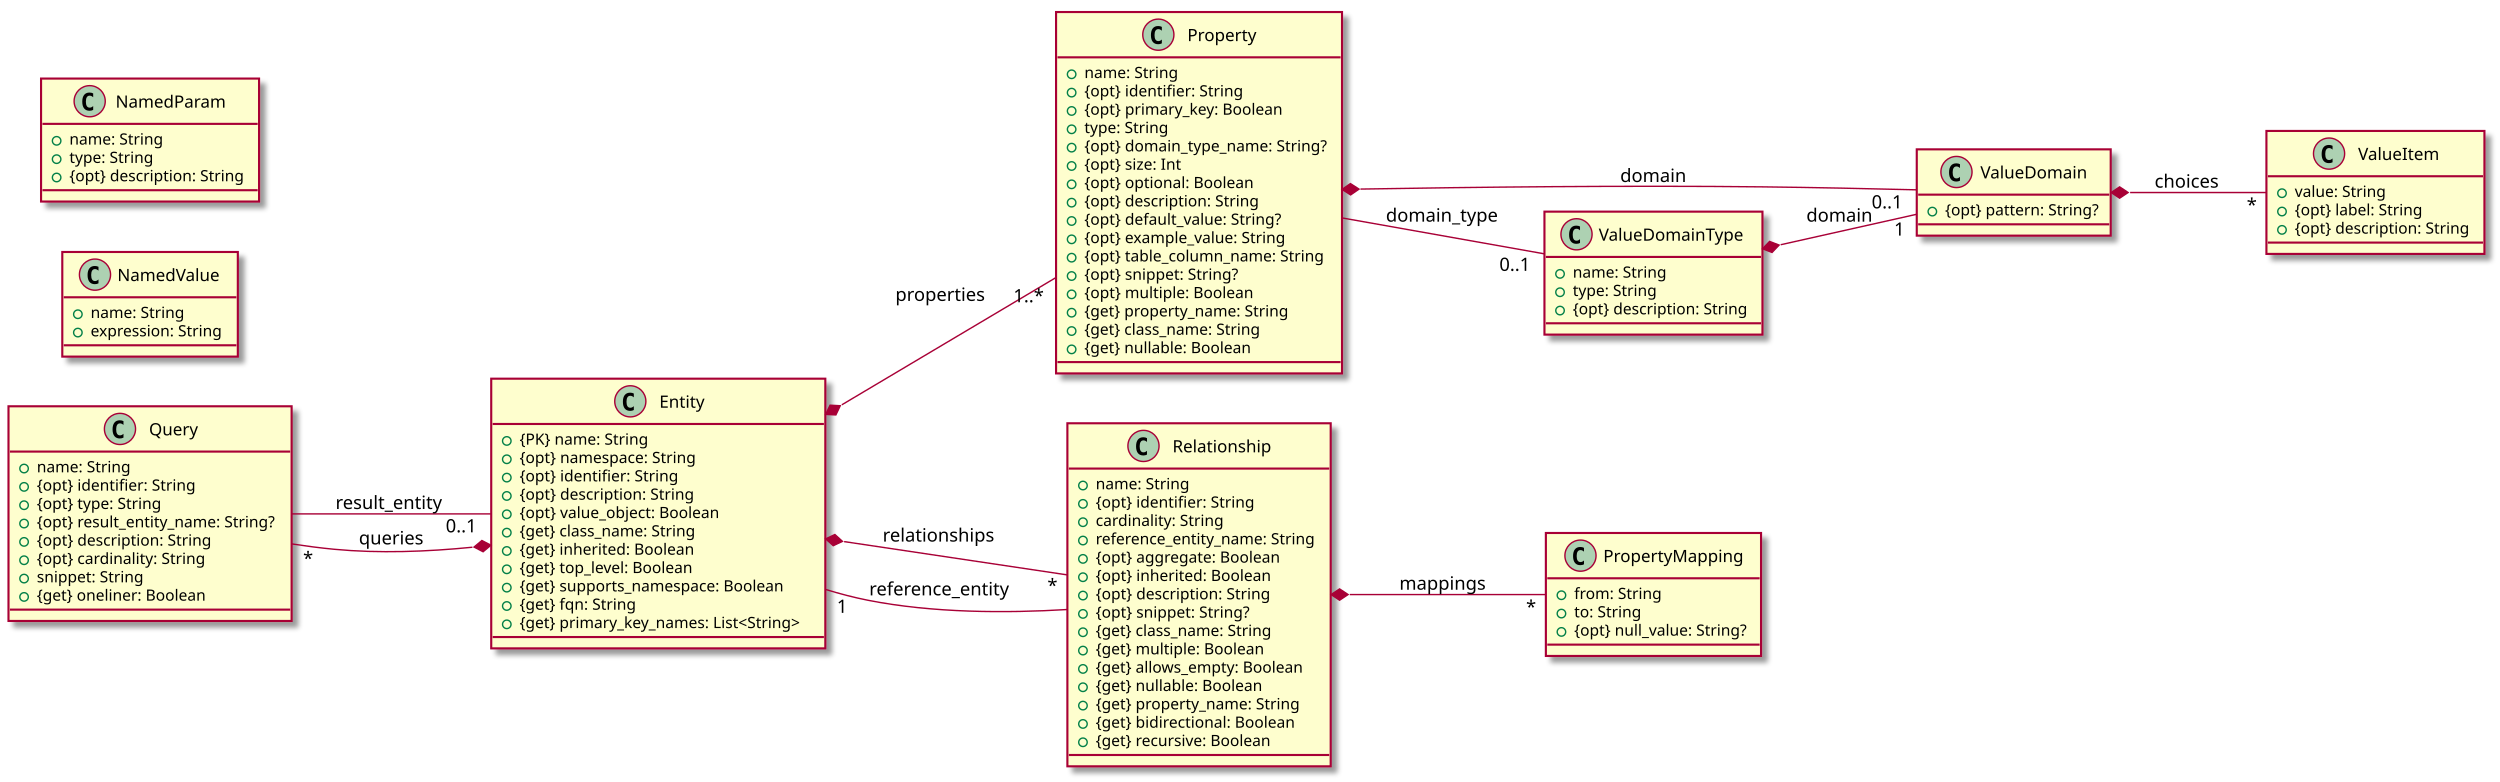
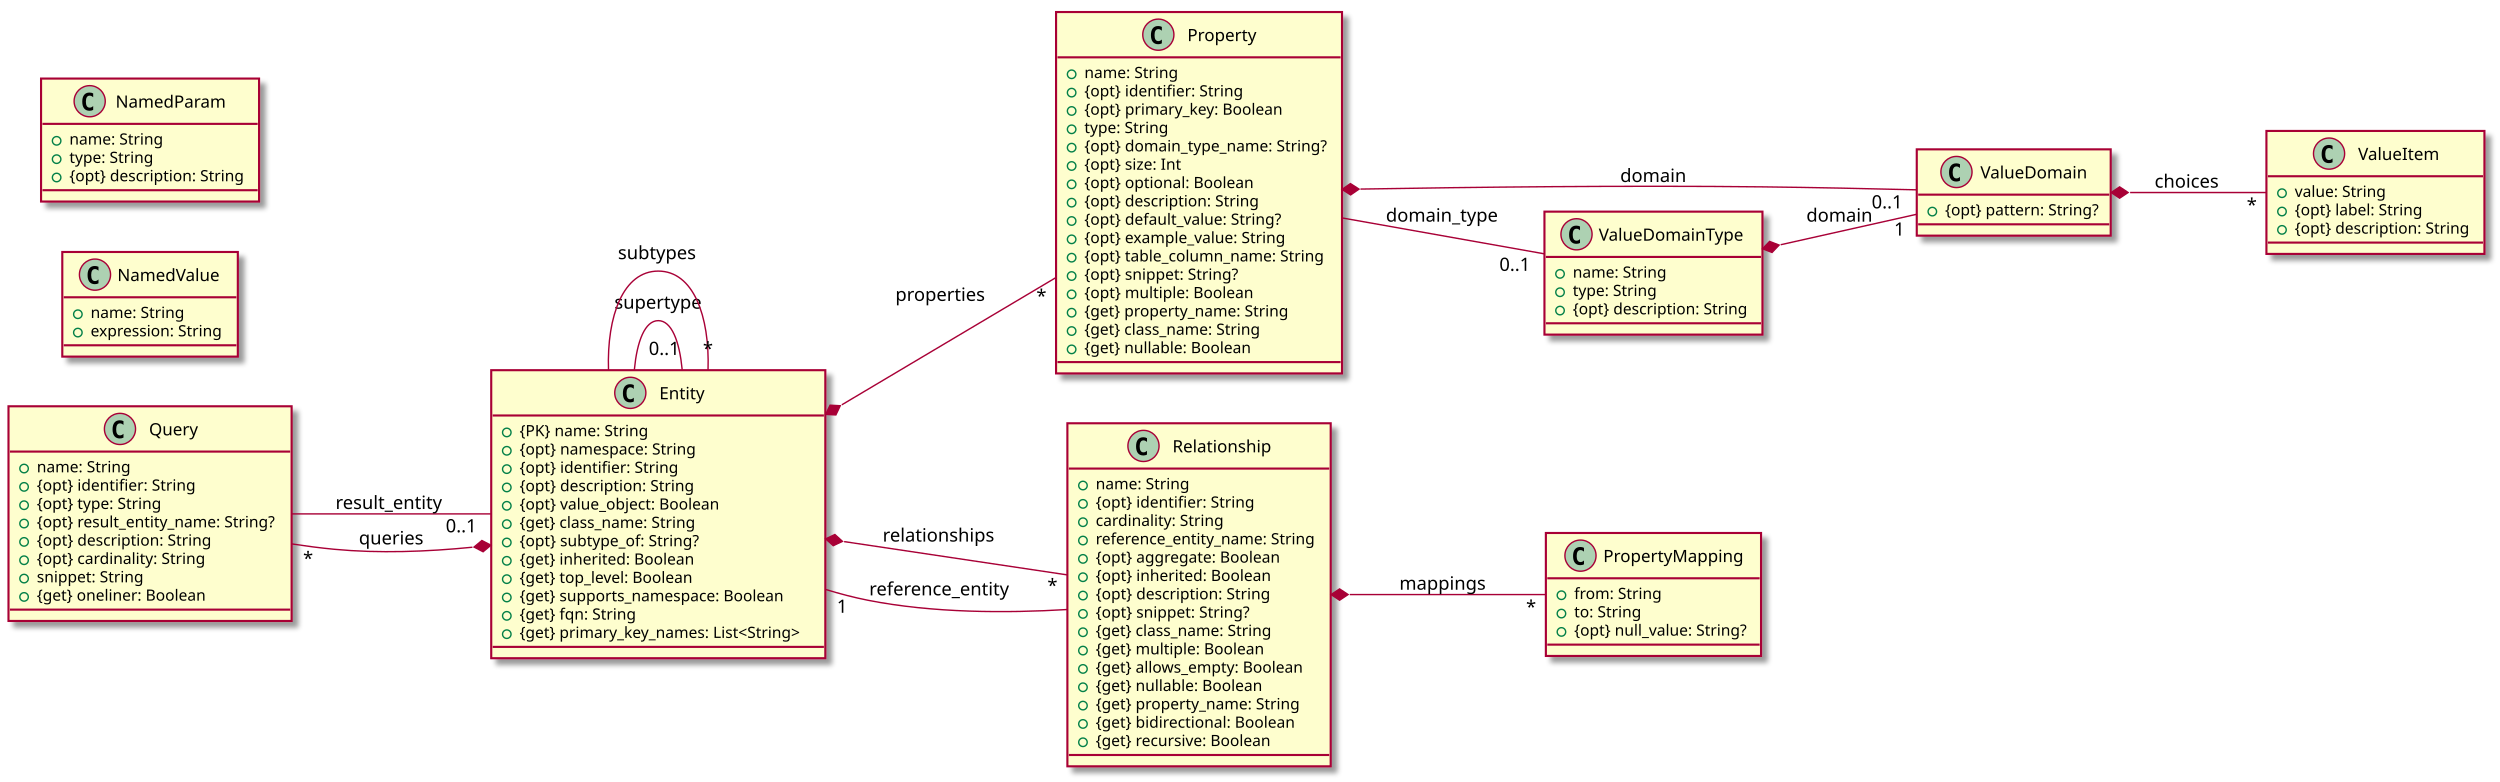
<svg xmlns="http://www.w3.org/2000/svg" contentScriptType="application/ecmascript" contentStyleType="text/css" height="552px" preserveAspectRatio="none" style="width:1766px;height:552px;" version="1.1" viewBox="0 0 1766 552" width="1766px" zoomAndPan="magnify">
  <defs>
-     <filter height="300%" id="f1io3qioqyyo9b" width="300%" x="-1" y="-1">
+     <filter height="300%" id="frahsb21x2fz8" width="300%" x="-1" y="-1">
      <feGaussianBlur result="blurOut" stdDeviation="2.0" />
      <feColorMatrix in="blurOut" result="blurOut2" type="matrix" values="0 0 0 0 0 0 0 0 0 0 0 0 0 0 0 0 0 0 .4 0" />
      <feOffset dx="4.0" dy="4.0" in="blurOut2" result="blurOut3" />
      <feBlend in="SourceGraphic" in2="blurOut3" mode="normal" />
    </filter>
  </defs>
  <g>
-     <rect fill="#FEFECE" filter="url(#f1io3qioqyyo9b)" height="151.641" id="Query" style="stroke: #A80036; stroke-width: 1.5;" width="200" x="6" y="287" />
+     <rect fill="#FEFECE" filter="url(#frahsb21x2fz8)" height="151.641" id="Query" style="stroke: #A80036; stroke-width: 1.5;" width="200" x="6" y="287" />
    <ellipse cx="84.75" cy="303" fill="#ADD1B2" rx="11" ry="11" style="stroke: #A80036; stroke-width: 1.0;" />
    <path d="M87.223,309.143 Q86.642,309.442 86.003,309.591 Q85.364,309.741 84.658,309.741 Q82.151,309.741 80.832,308.089 Q79.512,306.437 79.512,303.316 Q79.512,300.187 80.832,298.535 Q82.151,296.883 84.658,296.883 Q85.364,296.883 86.011,297.032 Q86.659,297.182 87.223,297.481 L87.223,300.203 Q86.592,299.622 85.999,299.352 Q85.405,299.082 84.774,299.082 Q83.43,299.082 82.745,300.149 Q82.06,301.216 82.06,303.316 Q82.06,305.408 82.745,306.474 Q83.43,307.541 84.774,307.541 Q85.405,307.541 85.999,307.271 Q86.592,307.002 87.223,306.42 Z " />
    <text fill="#000000" font-family="sans-serif" font-size="12" lengthAdjust="spacingAndGlyphs" textLength="34" x="105.25" y="307.535">Query</text>
    <line style="stroke: #A80036; stroke-width: 1.5;" x1="7" x2="205" y1="319" y2="319" />
    <ellipse cx="17" cy="330.978" fill="none" rx="3" ry="3" style="stroke: #038048; stroke-width: 1.0;" />
    <text fill="#000000" font-family="sans-serif" font-size="11" lengthAdjust="spacingAndGlyphs" textLength="67" x="26" y="333.635">name: String</text>
    <ellipse cx="17" cy="343.933" fill="none" rx="3" ry="3" style="stroke: #038048; stroke-width: 1.0;" />
    <text fill="#000000" font-family="sans-serif" font-size="11" lengthAdjust="spacingAndGlyphs" textLength="115" x="26" y="346.59">{opt} identifier: String</text>
    <ellipse cx="17" cy="356.888" fill="none" rx="3" ry="3" style="stroke: #038048; stroke-width: 1.0;" />
    <text fill="#000000" font-family="sans-serif" font-size="11" lengthAdjust="spacingAndGlyphs" textLength="90" x="26" y="359.545">{opt} type: String</text>
    <ellipse cx="17" cy="369.843" fill="none" rx="3" ry="3" style="stroke: #038048; stroke-width: 1.0;" />
    <text fill="#000000" font-family="sans-serif" font-size="11" lengthAdjust="spacingAndGlyphs" textLength="174" x="26" y="372.5">{opt} result_entity_name: String?</text>
    <ellipse cx="17" cy="382.798" fill="none" rx="3" ry="3" style="stroke: #038048; stroke-width: 1.0;" />
    <text fill="#000000" font-family="sans-serif" font-size="11" lengthAdjust="spacingAndGlyphs" textLength="128" x="26" y="385.455">{opt} description: String</text>
    <ellipse cx="17" cy="395.753" fill="none" rx="3" ry="3" style="stroke: #038048; stroke-width: 1.0;" />
    <text fill="#000000" font-family="sans-serif" font-size="11" lengthAdjust="spacingAndGlyphs" textLength="123" x="26" y="398.41">{opt} cardinality: String</text>
    <ellipse cx="17" cy="408.708" fill="none" rx="3" ry="3" style="stroke: #038048; stroke-width: 1.0;" />
    <text fill="#000000" font-family="sans-serif" font-size="11" lengthAdjust="spacingAndGlyphs" textLength="78" x="26" y="411.365">snippet: String</text>
    <ellipse cx="17" cy="421.663" fill="none" rx="3" ry="3" style="stroke: #038048; stroke-width: 1.0;" />
    <text fill="#000000" font-family="sans-serif" font-size="11" lengthAdjust="spacingAndGlyphs" textLength="120" x="26" y="424.32">{get} oneliner: Boolean</text>
    <line style="stroke: #A80036; stroke-width: 1.5;" x1="7" x2="205" y1="430.641" y2="430.641" />
-     <rect fill="#FEFECE" filter="url(#f1io3qioqyyo9b)" height="190.506" id="Entity" style="stroke: #A80036; stroke-width: 1.5;" width="236" x="347" y="267.5" />
-     <ellipse cx="445.25" cy="283.5" fill="#ADD1B2" rx="11" ry="11" style="stroke: #A80036; stroke-width: 1.0;" />
-     <path d="M447.723,289.643 Q447.142,289.942 446.503,290.091 Q445.864,290.241 445.158,290.241 Q442.651,290.241 441.332,288.589 Q440.012,286.937 440.012,283.816 Q440.012,280.687 441.332,279.035 Q442.651,277.383 445.158,277.383 Q445.864,277.383 446.511,277.532 Q447.159,277.682 447.723,277.981 L447.723,280.703 Q447.092,280.122 446.499,279.852 Q445.905,279.582 445.274,279.582 Q443.93,279.582 443.245,280.649 Q442.56,281.716 442.56,283.816 Q442.56,285.908 443.245,286.974 Q443.93,288.041 445.274,288.041 Q445.905,288.041 446.499,287.771 Q447.092,287.502 447.723,286.92 Z " />
-     <text fill="#000000" font-family="sans-serif" font-size="12" lengthAdjust="spacingAndGlyphs" textLength="31" x="465.75" y="288.035">Entity</text>
-     <line style="stroke: #A80036; stroke-width: 1.5;" x1="348" x2="582" y1="299.5" y2="299.5" />
-     <ellipse cx="358" cy="311.478" fill="none" rx="3" ry="3" style="stroke: #038048; stroke-width: 1.0;" />
-     <text fill="#000000" font-family="sans-serif" font-size="11" lengthAdjust="spacingAndGlyphs" textLength="94" x="367" y="314.135">{PK}  name: String</text>
-     <ellipse cx="358" cy="324.433" fill="none" rx="3" ry="3" style="stroke: #038048; stroke-width: 1.0;" />
-     <text fill="#000000" font-family="sans-serif" font-size="11" lengthAdjust="spacingAndGlyphs" textLength="127" x="367" y="327.09">{opt} namespace: String</text>
-     <ellipse cx="358" cy="337.388" fill="none" rx="3" ry="3" style="stroke: #038048; stroke-width: 1.0;" />
-     <text fill="#000000" font-family="sans-serif" font-size="11" lengthAdjust="spacingAndGlyphs" textLength="115" x="367" y="340.045">{opt} identifier: String</text>
-     <ellipse cx="358" cy="350.343" fill="none" rx="3" ry="3" style="stroke: #038048; stroke-width: 1.0;" />
-     <text fill="#000000" font-family="sans-serif" font-size="11" lengthAdjust="spacingAndGlyphs" textLength="128" x="367" y="353">{opt} description: String</text>
-     <ellipse cx="358" cy="363.298" fill="none" rx="3" ry="3" style="stroke: #038048; stroke-width: 1.0;" />
-     <text fill="#000000" font-family="sans-serif" font-size="11" lengthAdjust="spacingAndGlyphs" textLength="144" x="367" y="365.955">{opt} value_object: Boolean</text>
-     <ellipse cx="358" cy="376.253" fill="none" rx="3" ry="3" style="stroke: #038048; stroke-width: 1.0;" />
-     <text fill="#000000" font-family="sans-serif" font-size="11" lengthAdjust="spacingAndGlyphs" textLength="128" x="367" y="378.91">{get} class_name: String</text>
-     <ellipse cx="358" cy="389.208" fill="none" rx="3" ry="3" style="stroke: #038048; stroke-width: 1.0;" />
-     <text fill="#000000" font-family="sans-serif" font-size="11" lengthAdjust="spacingAndGlyphs" textLength="124" x="367" y="391.865">{get} inherited: Boolean</text>
-     <ellipse cx="358" cy="402.163" fill="none" rx="3" ry="3" style="stroke: #038048; stroke-width: 1.0;" />
-     <text fill="#000000" font-family="sans-serif" font-size="11" lengthAdjust="spacingAndGlyphs" textLength="124" x="367" y="404.82">{get} top_level: Boolean</text>
-     <ellipse cx="358" cy="415.118" fill="none" rx="3" ry="3" style="stroke: #038048; stroke-width: 1.0;" />
-     <text fill="#000000" font-family="sans-serif" font-size="11" lengthAdjust="spacingAndGlyphs" textLength="191" x="367" y="417.775">{get} supports_namespace: Boolean</text>
-     <ellipse cx="358" cy="428.073" fill="none" rx="3" ry="3" style="stroke: #038048; stroke-width: 1.0;" />
-     <text fill="#000000" font-family="sans-serif" font-size="11" lengthAdjust="spacingAndGlyphs" textLength="84" x="367" y="430.731">{get} fqn: String</text>
-     <ellipse cx="358" cy="441.028" fill="none" rx="3" ry="3" style="stroke: #038048; stroke-width: 1.0;" />
-     <text fill="#000000" font-family="sans-serif" font-size="11" lengthAdjust="spacingAndGlyphs" textLength="210" x="367" y="443.685">{get} primary_key_names: List&lt;String&gt;</text>
-     <line style="stroke: #A80036; stroke-width: 1.5;" x1="348" x2="582" y1="450.006" y2="450.006" />
-     <rect fill="#FEFECE" filter="url(#f1io3qioqyyo9b)" height="255.281" id="Property" style="stroke: #A80036; stroke-width: 1.5;" width="202" x="746" y="8.5" />
+     <rect fill="#FEFECE" filter="url(#frahsb21x2fz8)" height="203.461" id="Entity" style="stroke: #A80036; stroke-width: 1.5;" width="236" x="347" y="261.5" />
+     <ellipse cx="445.25" cy="277.5" fill="#ADD1B2" rx="11" ry="11" style="stroke: #A80036; stroke-width: 1.0;" />
+     <path d="M447.723,283.643 Q447.142,283.942 446.503,284.091 Q445.864,284.241 445.158,284.241 Q442.651,284.241 441.332,282.589 Q440.012,280.937 440.012,277.816 Q440.012,274.687 441.332,273.035 Q442.651,271.383 445.158,271.383 Q445.864,271.383 446.511,271.532 Q447.159,271.682 447.723,271.981 L447.723,274.703 Q447.092,274.122 446.499,273.852 Q445.905,273.582 445.274,273.582 Q443.93,273.582 443.245,274.649 Q442.56,275.716 442.56,277.816 Q442.56,279.908 443.245,280.974 Q443.93,282.041 445.274,282.041 Q445.905,282.041 446.499,281.771 Q447.092,281.502 447.723,280.92 Z " />
+     <text fill="#000000" font-family="sans-serif" font-size="12" lengthAdjust="spacingAndGlyphs" textLength="31" x="465.75" y="282.035">Entity</text>
+     <line style="stroke: #A80036; stroke-width: 1.5;" x1="348" x2="582" y1="293.5" y2="293.5" />
+     <ellipse cx="358" cy="305.478" fill="none" rx="3" ry="3" style="stroke: #038048; stroke-width: 1.0;" />
+     <text fill="#000000" font-family="sans-serif" font-size="11" lengthAdjust="spacingAndGlyphs" textLength="94" x="367" y="308.135">{PK}  name: String</text>
+     <ellipse cx="358" cy="318.433" fill="none" rx="3" ry="3" style="stroke: #038048; stroke-width: 1.0;" />
+     <text fill="#000000" font-family="sans-serif" font-size="11" lengthAdjust="spacingAndGlyphs" textLength="127" x="367" y="321.09">{opt} namespace: String</text>
+     <ellipse cx="358" cy="331.388" fill="none" rx="3" ry="3" style="stroke: #038048; stroke-width: 1.0;" />
+     <text fill="#000000" font-family="sans-serif" font-size="11" lengthAdjust="spacingAndGlyphs" textLength="115" x="367" y="334.045">{opt} identifier: String</text>
+     <ellipse cx="358" cy="344.343" fill="none" rx="3" ry="3" style="stroke: #038048; stroke-width: 1.0;" />
+     <text fill="#000000" font-family="sans-serif" font-size="11" lengthAdjust="spacingAndGlyphs" textLength="128" x="367" y="347">{opt} description: String</text>
+     <ellipse cx="358" cy="357.298" fill="none" rx="3" ry="3" style="stroke: #038048; stroke-width: 1.0;" />
+     <text fill="#000000" font-family="sans-serif" font-size="11" lengthAdjust="spacingAndGlyphs" textLength="144" x="367" y="359.955">{opt} value_object: Boolean</text>
+     <ellipse cx="358" cy="370.253" fill="none" rx="3" ry="3" style="stroke: #038048; stroke-width: 1.0;" />
+     <text fill="#000000" font-family="sans-serif" font-size="11" lengthAdjust="spacingAndGlyphs" textLength="128" x="367" y="372.91">{get} class_name: String</text>
+     <ellipse cx="358" cy="383.208" fill="none" rx="3" ry="3" style="stroke: #038048; stroke-width: 1.0;" />
+     <text fill="#000000" font-family="sans-serif" font-size="11" lengthAdjust="spacingAndGlyphs" textLength="132" x="367" y="385.865">{opt} subtype_of: String?</text>
+     <ellipse cx="358" cy="396.163" fill="none" rx="3" ry="3" style="stroke: #038048; stroke-width: 1.0;" />
+     <text fill="#000000" font-family="sans-serif" font-size="11" lengthAdjust="spacingAndGlyphs" textLength="124" x="367" y="398.82">{get} inherited: Boolean</text>
+     <ellipse cx="358" cy="409.118" fill="none" rx="3" ry="3" style="stroke: #038048; stroke-width: 1.0;" />
+     <text fill="#000000" font-family="sans-serif" font-size="11" lengthAdjust="spacingAndGlyphs" textLength="124" x="367" y="411.775">{get} top_level: Boolean</text>
+     <ellipse cx="358" cy="422.073" fill="none" rx="3" ry="3" style="stroke: #038048; stroke-width: 1.0;" />
+     <text fill="#000000" font-family="sans-serif" font-size="11" lengthAdjust="spacingAndGlyphs" textLength="191" x="367" y="424.731">{get} supports_namespace: Boolean</text>
+     <ellipse cx="358" cy="435.028" fill="none" rx="3" ry="3" style="stroke: #038048; stroke-width: 1.0;" />
+     <text fill="#000000" font-family="sans-serif" font-size="11" lengthAdjust="spacingAndGlyphs" textLength="84" x="367" y="437.685">{get} fqn: String</text>
+     <ellipse cx="358" cy="447.983" fill="none" rx="3" ry="3" style="stroke: #038048; stroke-width: 1.0;" />
+     <text fill="#000000" font-family="sans-serif" font-size="11" lengthAdjust="spacingAndGlyphs" textLength="210" x="367" y="450.641">{get} primary_key_names: List&lt;String&gt;</text>
+     <line style="stroke: #A80036; stroke-width: 1.5;" x1="348" x2="582" y1="456.961" y2="456.961" />
+     <rect fill="#FEFECE" filter="url(#frahsb21x2fz8)" height="255.281" id="Property" style="stroke: #A80036; stroke-width: 1.5;" width="202" x="746" y="8.5" />
    <ellipse cx="818.25" cy="24.5" fill="#ADD1B2" rx="11" ry="11" style="stroke: #A80036; stroke-width: 1.0;" />
    <path d="M820.723,30.643 Q820.142,30.942 819.503,31.091 Q818.864,31.241 818.158,31.241 Q815.651,31.241 814.332,29.589 Q813.012,27.937 813.012,24.816 Q813.012,21.686 814.332,20.035 Q815.651,18.383 818.158,18.383 Q818.864,18.383 819.511,18.532 Q820.159,18.682 820.723,18.98 L820.723,21.703 Q820.092,21.122 819.499,20.852 Q818.905,20.582 818.274,20.582 Q816.93,20.582 816.245,21.649 Q815.56,22.716 815.56,24.816 Q815.56,26.908 816.245,27.974 Q816.93,29.041 818.274,29.041 Q818.905,29.041 819.499,28.771 Q820.092,28.502 820.723,27.92 Z " />
    <text fill="#000000" font-family="sans-serif" font-size="12" lengthAdjust="spacingAndGlyphs" textLength="49" x="838.75" y="29.035">Property</text>
    <line style="stroke: #A80036; stroke-width: 1.5;" x1="747" x2="947" y1="40.5" y2="40.5" />
    <ellipse cx="757" cy="52.477" fill="none" rx="3" ry="3" style="stroke: #038048; stroke-width: 1.0;" />
    <text fill="#000000" font-family="sans-serif" font-size="11" lengthAdjust="spacingAndGlyphs" textLength="67" x="766" y="55.135">name: String</text>
    <ellipse cx="757" cy="65.433" fill="none" rx="3" ry="3" style="stroke: #038048; stroke-width: 1.0;" />
    <text fill="#000000" font-family="sans-serif" font-size="11" lengthAdjust="spacingAndGlyphs" textLength="115" x="766" y="68.09">{opt} identifier: String</text>
    <ellipse cx="757" cy="78.388" fill="none" rx="3" ry="3" style="stroke: #038048; stroke-width: 1.0;" />
    <text fill="#000000" font-family="sans-serif" font-size="11" lengthAdjust="spacingAndGlyphs" textLength="143" x="766" y="81.045">{opt} primary_key: Boolean</text>
    <ellipse cx="757" cy="91.343" fill="none" rx="3" ry="3" style="stroke: #038048; stroke-width: 1.0;" />
    <text fill="#000000" font-family="sans-serif" font-size="11" lengthAdjust="spacingAndGlyphs" textLength="61" x="766" y="94">type: String</text>
    <ellipse cx="757" cy="104.298" fill="none" rx="3" ry="3" style="stroke: #038048; stroke-width: 1.0;" />
    <text fill="#000000" font-family="sans-serif" font-size="11" lengthAdjust="spacingAndGlyphs" textLength="176" x="766" y="106.955">{opt} domain_type_name: String?</text>
    <ellipse cx="757" cy="117.253" fill="none" rx="3" ry="3" style="stroke: #038048; stroke-width: 1.0;" />
    <text fill="#000000" font-family="sans-serif" font-size="11" lengthAdjust="spacingAndGlyphs" textLength="70" x="766" y="119.91">{opt} size: Int</text>
    <ellipse cx="757" cy="130.208" fill="none" rx="3" ry="3" style="stroke: #038048; stroke-width: 1.0;" />
    <text fill="#000000" font-family="sans-serif" font-size="11" lengthAdjust="spacingAndGlyphs" textLength="121" x="766" y="132.865">{opt} optional: Boolean</text>
    <ellipse cx="757" cy="143.163" fill="none" rx="3" ry="3" style="stroke: #038048; stroke-width: 1.0;" />
    <text fill="#000000" font-family="sans-serif" font-size="11" lengthAdjust="spacingAndGlyphs" textLength="128" x="766" y="145.82">{opt} description: String</text>
    <ellipse cx="757" cy="156.118" fill="none" rx="3" ry="3" style="stroke: #038048; stroke-width: 1.0;" />
    <text fill="#000000" font-family="sans-serif" font-size="11" lengthAdjust="spacingAndGlyphs" textLength="143" x="766" y="158.775">{opt} default_value: String?</text>
    <ellipse cx="757" cy="169.073" fill="none" rx="3" ry="3" style="stroke: #038048; stroke-width: 1.0;" />
    <text fill="#000000" font-family="sans-serif" font-size="11" lengthAdjust="spacingAndGlyphs" textLength="146" x="766" y="171.731">{opt} example_value: String</text>
    <ellipse cx="757" cy="182.028" fill="none" rx="3" ry="3" style="stroke: #038048; stroke-width: 1.0;" />
    <text fill="#000000" font-family="sans-serif" font-size="11" lengthAdjust="spacingAndGlyphs" textLength="174" x="766" y="184.685">{opt} table_column_name: String</text>
    <ellipse cx="757" cy="194.983" fill="none" rx="3" ry="3" style="stroke: #038048; stroke-width: 1.0;" />
    <text fill="#000000" font-family="sans-serif" font-size="11" lengthAdjust="spacingAndGlyphs" textLength="112" x="766" y="197.641">{opt} snippet: String?</text>
    <ellipse cx="757" cy="207.939" fill="none" rx="3" ry="3" style="stroke: #038048; stroke-width: 1.0;" />
    <text fill="#000000" font-family="sans-serif" font-size="11" lengthAdjust="spacingAndGlyphs" textLength="120" x="766" y="210.596">{opt} multiple: Boolean</text>
    <ellipse cx="757" cy="220.894" fill="none" rx="3" ry="3" style="stroke: #038048; stroke-width: 1.0;" />
    <text fill="#000000" font-family="sans-serif" font-size="11" lengthAdjust="spacingAndGlyphs" textLength="148" x="766" y="223.551">{get} property_name: String</text>
    <ellipse cx="757" cy="233.849" fill="none" rx="3" ry="3" style="stroke: #038048; stroke-width: 1.0;" />
    <text fill="#000000" font-family="sans-serif" font-size="11" lengthAdjust="spacingAndGlyphs" textLength="128" x="766" y="236.506">{get} class_name: String</text>
    <ellipse cx="757" cy="246.804" fill="none" rx="3" ry="3" style="stroke: #038048; stroke-width: 1.0;" />
    <text fill="#000000" font-family="sans-serif" font-size="11" lengthAdjust="spacingAndGlyphs" textLength="118" x="766" y="249.461">{get} nullable: Boolean</text>
    <line style="stroke: #A80036; stroke-width: 1.5;" x1="747" x2="947" y1="255.781" y2="255.781" />
-     <rect fill="#FEFECE" filter="url(#f1io3qioqyyo9b)" height="242.326" id="Relationship" style="stroke: #A80036; stroke-width: 1.5;" width="186" x="754" y="299" />
+     <rect fill="#FEFECE" filter="url(#frahsb21x2fz8)" height="242.326" id="Relationship" style="stroke: #A80036; stroke-width: 1.5;" width="186" x="754" y="299" />
    <ellipse cx="807.75" cy="315" fill="#ADD1B2" rx="11" ry="11" style="stroke: #A80036; stroke-width: 1.0;" />
    <path d="M810.223,321.143 Q809.642,321.442 809.003,321.591 Q808.364,321.741 807.658,321.741 Q805.151,321.741 803.832,320.089 Q802.512,318.437 802.512,315.316 Q802.512,312.187 803.832,310.535 Q805.151,308.883 807.658,308.883 Q808.364,308.883 809.011,309.032 Q809.659,309.182 810.223,309.481 L810.223,312.203 Q809.592,311.622 808.999,311.352 Q808.405,311.082 807.774,311.082 Q806.43,311.082 805.745,312.149 Q805.06,313.216 805.06,315.316 Q805.06,317.408 805.745,318.474 Q806.43,319.541 807.774,319.541 Q808.405,319.541 808.999,319.271 Q809.592,319.002 810.223,318.42 Z " />
    <text fill="#000000" font-family="sans-serif" font-size="12" lengthAdjust="spacingAndGlyphs" textLength="70" x="828.25" y="319.535">Relationship</text>
    <line style="stroke: #A80036; stroke-width: 1.5;" x1="755" x2="939" y1="331" y2="331" />
    <ellipse cx="765" cy="342.978" fill="none" rx="3" ry="3" style="stroke: #038048; stroke-width: 1.0;" />
    <text fill="#000000" font-family="sans-serif" font-size="11" lengthAdjust="spacingAndGlyphs" textLength="67" x="774" y="345.635">name: String</text>
    <ellipse cx="765" cy="355.933" fill="none" rx="3" ry="3" style="stroke: #038048; stroke-width: 1.0;" />
    <text fill="#000000" font-family="sans-serif" font-size="11" lengthAdjust="spacingAndGlyphs" textLength="115" x="774" y="358.59">{opt} identifier: String</text>
    <ellipse cx="765" cy="368.888" fill="none" rx="3" ry="3" style="stroke: #038048; stroke-width: 1.0;" />
    <text fill="#000000" font-family="sans-serif" font-size="11" lengthAdjust="spacingAndGlyphs" textLength="94" x="774" y="371.545">cardinality: String</text>
    <ellipse cx="765" cy="381.843" fill="none" rx="3" ry="3" style="stroke: #038048; stroke-width: 1.0;" />
    <text fill="#000000" font-family="sans-serif" font-size="11" lengthAdjust="spacingAndGlyphs" textLength="160" x="774" y="384.5">reference_entity_name: String</text>
    <ellipse cx="765" cy="394.798" fill="none" rx="3" ry="3" style="stroke: #038048; stroke-width: 1.0;" />
    <text fill="#000000" font-family="sans-serif" font-size="11" lengthAdjust="spacingAndGlyphs" textLength="131" x="774" y="397.455">{opt} aggregate: Boolean</text>
    <ellipse cx="765" cy="407.753" fill="none" rx="3" ry="3" style="stroke: #038048; stroke-width: 1.0;" />
    <text fill="#000000" font-family="sans-serif" font-size="11" lengthAdjust="spacingAndGlyphs" textLength="125" x="774" y="410.41">{opt} inherited: Boolean</text>
    <ellipse cx="765" cy="420.708" fill="none" rx="3" ry="3" style="stroke: #038048; stroke-width: 1.0;" />
    <text fill="#000000" font-family="sans-serif" font-size="11" lengthAdjust="spacingAndGlyphs" textLength="128" x="774" y="423.365">{opt} description: String</text>
    <ellipse cx="765" cy="433.663" fill="none" rx="3" ry="3" style="stroke: #038048; stroke-width: 1.0;" />
    <text fill="#000000" font-family="sans-serif" font-size="11" lengthAdjust="spacingAndGlyphs" textLength="112" x="774" y="436.32">{opt} snippet: String?</text>
    <ellipse cx="765" cy="446.618" fill="none" rx="3" ry="3" style="stroke: #038048; stroke-width: 1.0;" />
    <text fill="#000000" font-family="sans-serif" font-size="11" lengthAdjust="spacingAndGlyphs" textLength="128" x="774" y="449.275">{get} class_name: String</text>
    <ellipse cx="765" cy="459.573" fill="none" rx="3" ry="3" style="stroke: #038048; stroke-width: 1.0;" />
    <text fill="#000000" font-family="sans-serif" font-size="11" lengthAdjust="spacingAndGlyphs" textLength="119" x="774" y="462.231">{get} multiple: Boolean</text>
    <ellipse cx="765" cy="472.528" fill="none" rx="3" ry="3" style="stroke: #038048; stroke-width: 1.0;" />
    <text fill="#000000" font-family="sans-serif" font-size="11" lengthAdjust="spacingAndGlyphs" textLength="148" x="774" y="475.185">{get} allows_empty: Boolean</text>
    <ellipse cx="765" cy="485.483" fill="none" rx="3" ry="3" style="stroke: #038048; stroke-width: 1.0;" />
    <text fill="#000000" font-family="sans-serif" font-size="11" lengthAdjust="spacingAndGlyphs" textLength="118" x="774" y="488.141">{get} nullable: Boolean</text>
    <ellipse cx="765" cy="498.438" fill="none" rx="3" ry="3" style="stroke: #038048; stroke-width: 1.0;" />
    <text fill="#000000" font-family="sans-serif" font-size="11" lengthAdjust="spacingAndGlyphs" textLength="148" x="774" y="501.096">{get} property_name: String</text>
    <ellipse cx="765" cy="511.394" fill="none" rx="3" ry="3" style="stroke: #038048; stroke-width: 1.0;" />
    <text fill="#000000" font-family="sans-serif" font-size="11" lengthAdjust="spacingAndGlyphs" textLength="143" x="774" y="514.051">{get} bidirectional: Boolean</text>
    <ellipse cx="765" cy="524.349" fill="none" rx="3" ry="3" style="stroke: #038048; stroke-width: 1.0;" />
    <text fill="#000000" font-family="sans-serif" font-size="11" lengthAdjust="spacingAndGlyphs" textLength="126" x="774" y="527.006">{get} recursive: Boolean</text>
    <line style="stroke: #A80036; stroke-width: 1.5;" x1="755" x2="939" y1="533.326" y2="533.326" />
-     <rect fill="#FEFECE" filter="url(#f1io3qioqyyo9b)" height="60.955" id="ValueDomain" style="stroke: #A80036; stroke-width: 1.5;" width="137" x="1354" y="105.5" />
+     <rect fill="#FEFECE" filter="url(#frahsb21x2fz8)" height="60.955" id="ValueDomain" style="stroke: #A80036; stroke-width: 1.5;" width="137" x="1354" y="105.5" />
    <ellipse cx="1382.05" cy="121.5" fill="#ADD1B2" rx="11" ry="11" style="stroke: #A80036; stroke-width: 1.0;" />
    <path d="M1384.523,127.643 Q1383.942,127.942 1383.303,128.091 Q1382.664,128.241 1381.958,128.241 Q1379.451,128.241 1378.131,126.589 Q1376.812,124.937 1376.812,121.816 Q1376.812,118.686 1378.131,117.035 Q1379.451,115.383 1381.958,115.383 Q1382.664,115.383 1383.311,115.532 Q1383.959,115.682 1384.523,115.981 L1384.523,118.703 Q1383.892,118.122 1383.299,117.852 Q1382.705,117.582 1382.074,117.582 Q1380.73,117.582 1380.045,118.649 Q1379.36,119.716 1379.36,121.816 Q1379.36,123.908 1380.045,124.974 Q1380.73,126.041 1382.074,126.041 Q1382.705,126.041 1383.299,125.771 Q1383.892,125.501 1384.523,124.92 Z " />
    <text fill="#000000" font-family="sans-serif" font-size="12" lengthAdjust="spacingAndGlyphs" textLength="76" x="1398.95" y="126.035">ValueDomain</text>
    <line style="stroke: #A80036; stroke-width: 1.5;" x1="1355" x2="1490" y1="137.5" y2="137.5" />
    <ellipse cx="1365" cy="149.477" fill="none" rx="3" ry="3" style="stroke: #038048; stroke-width: 1.0;" />
    <text fill="#000000" font-family="sans-serif" font-size="11" lengthAdjust="spacingAndGlyphs" textLength="111" x="1374" y="152.135">{opt} pattern: String?</text>
    <line style="stroke: #A80036; stroke-width: 1.5;" x1="1355" x2="1490" y1="158.455" y2="158.455" />
-     <rect fill="#FEFECE" filter="url(#f1io3qioqyyo9b)" height="86.865" id="ValueDomainType" style="stroke: #A80036; stroke-width: 1.5;" width="154" x="1091" y="149.5" />
+     <rect fill="#FEFECE" filter="url(#frahsb21x2fz8)" height="86.865" id="ValueDomainType" style="stroke: #A80036; stroke-width: 1.5;" width="154" x="1091" y="149.5" />
    <ellipse cx="1113.65" cy="165.5" fill="#ADD1B2" rx="11" ry="11" style="stroke: #A80036; stroke-width: 1.0;" />
    <path d="M1116.123,171.643 Q1115.542,171.942 1114.903,172.091 Q1114.264,172.241 1113.558,172.241 Q1111.051,172.241 1109.732,170.589 Q1108.412,168.937 1108.412,165.816 Q1108.412,162.686 1109.732,161.035 Q1111.051,159.383 1113.558,159.383 Q1114.264,159.383 1114.911,159.532 Q1115.559,159.682 1116.123,159.981 L1116.123,162.703 Q1115.492,162.122 1114.899,161.852 Q1114.305,161.583 1113.674,161.583 Q1112.33,161.583 1111.645,162.649 Q1110.96,163.716 1110.96,165.816 Q1110.96,167.908 1111.645,168.974 Q1112.33,170.041 1113.674,170.041 Q1114.305,170.041 1114.899,169.771 Q1115.492,169.501 1116.123,168.92 Z " />
    <text fill="#000000" font-family="sans-serif" font-size="12" lengthAdjust="spacingAndGlyphs" textLength="105" x="1129.35" y="170.035">ValueDomainType</text>
    <line style="stroke: #A80036; stroke-width: 1.5;" x1="1092" x2="1244" y1="181.5" y2="181.5" />
    <ellipse cx="1102" cy="193.477" fill="none" rx="3" ry="3" style="stroke: #038048; stroke-width: 1.0;" />
    <text fill="#000000" font-family="sans-serif" font-size="11" lengthAdjust="spacingAndGlyphs" textLength="67" x="1111" y="196.135">name: String</text>
    <ellipse cx="1102" cy="206.433" fill="none" rx="3" ry="3" style="stroke: #038048; stroke-width: 1.0;" />
    <text fill="#000000" font-family="sans-serif" font-size="11" lengthAdjust="spacingAndGlyphs" textLength="61" x="1111" y="209.09">type: String</text>
    <ellipse cx="1102" cy="219.388" fill="none" rx="3" ry="3" style="stroke: #038048; stroke-width: 1.0;" />
    <text fill="#000000" font-family="sans-serif" font-size="11" lengthAdjust="spacingAndGlyphs" textLength="128" x="1111" y="222.045">{opt} description: String</text>
    <line style="stroke: #A80036; stroke-width: 1.5;" x1="1092" x2="1244" y1="228.365" y2="228.365" />
-     <rect fill="#FEFECE" filter="url(#f1io3qioqyyo9b)" height="86.865" id="PropertyMapping" style="stroke: #A80036; stroke-width: 1.5;" width="152" x="1092" y="376.5" />
+     <rect fill="#FEFECE" filter="url(#frahsb21x2fz8)" height="86.865" id="PropertyMapping" style="stroke: #A80036; stroke-width: 1.5;" width="152" x="1092" y="376.5" />
    <ellipse cx="1116.45" cy="392.5" fill="#ADD1B2" rx="11" ry="11" style="stroke: #A80036; stroke-width: 1.0;" />
    <path d="M1118.923,398.643 Q1118.342,398.942 1117.703,399.091 Q1117.064,399.241 1116.358,399.241 Q1113.851,399.241 1112.532,397.589 Q1111.212,395.937 1111.212,392.816 Q1111.212,389.687 1112.532,388.035 Q1113.851,386.383 1116.358,386.383 Q1117.064,386.383 1117.711,386.532 Q1118.359,386.682 1118.923,386.981 L1118.923,389.703 Q1118.292,389.122 1117.699,388.852 Q1117.105,388.582 1116.474,388.582 Q1115.13,388.582 1114.445,389.649 Q1113.76,390.716 1113.76,392.816 Q1113.76,394.908 1114.445,395.974 Q1115.13,397.041 1116.474,397.041 Q1117.105,397.041 1117.699,396.771 Q1118.292,396.502 1118.923,395.92 Z " />
    <text fill="#000000" font-family="sans-serif" font-size="12" lengthAdjust="spacingAndGlyphs" textLength="99" x="1132.55" y="397.035">PropertyMapping</text>
    <line style="stroke: #A80036; stroke-width: 1.5;" x1="1093" x2="1243" y1="408.5" y2="408.5" />
    <ellipse cx="1103" cy="420.478" fill="none" rx="3" ry="3" style="stroke: #038048; stroke-width: 1.0;" />
    <text fill="#000000" font-family="sans-serif" font-size="11" lengthAdjust="spacingAndGlyphs" textLength="64" x="1112" y="423.135">from: String</text>
    <ellipse cx="1103" cy="433.433" fill="none" rx="3" ry="3" style="stroke: #038048; stroke-width: 1.0;" />
    <text fill="#000000" font-family="sans-serif" font-size="11" lengthAdjust="spacingAndGlyphs" textLength="49" x="1112" y="436.09">to: String</text>
    <ellipse cx="1103" cy="446.388" fill="none" rx="3" ry="3" style="stroke: #038048; stroke-width: 1.0;" />
    <text fill="#000000" font-family="sans-serif" font-size="11" lengthAdjust="spacingAndGlyphs" textLength="126" x="1112" y="449.045">{opt} null_value: String?</text>
    <line style="stroke: #A80036; stroke-width: 1.5;" x1="1093" x2="1243" y1="455.365" y2="455.365" />
-     <rect fill="#FEFECE" filter="url(#f1io3qioqyyo9b)" height="86.865" id="ValueItem" style="stroke: #A80036; stroke-width: 1.5;" width="154" x="1601" y="92.5" />
+     <rect fill="#FEFECE" filter="url(#frahsb21x2fz8)" height="86.865" id="ValueItem" style="stroke: #A80036; stroke-width: 1.5;" width="154" x="1601" y="92.5" />
    <ellipse cx="1645.25" cy="108.5" fill="#ADD1B2" rx="11" ry="11" style="stroke: #A80036; stroke-width: 1.0;" />
    <path d="M1647.723,114.643 Q1647.142,114.942 1646.503,115.091 Q1645.864,115.241 1645.158,115.241 Q1642.651,115.241 1641.332,113.589 Q1640.012,111.937 1640.012,108.816 Q1640.012,105.686 1641.332,104.035 Q1642.651,102.383 1645.158,102.383 Q1645.864,102.383 1646.511,102.532 Q1647.159,102.682 1647.723,102.981 L1647.723,105.703 Q1647.092,105.122 1646.499,104.852 Q1645.905,104.582 1645.274,104.582 Q1643.93,104.582 1643.245,105.649 Q1642.56,106.716 1642.56,108.816 Q1642.56,110.908 1643.245,111.974 Q1643.93,113.041 1645.274,113.041 Q1645.905,113.041 1646.499,112.771 Q1647.092,112.501 1647.723,111.92 Z " />
    <text fill="#000000" font-family="sans-serif" font-size="12" lengthAdjust="spacingAndGlyphs" textLength="57" x="1665.75" y="113.035">ValueItem</text>
    <line style="stroke: #A80036; stroke-width: 1.5;" x1="1602" x2="1754" y1="124.5" y2="124.5" />
    <ellipse cx="1612" cy="136.477" fill="none" rx="3" ry="3" style="stroke: #038048; stroke-width: 1.0;" />
    <text fill="#000000" font-family="sans-serif" font-size="11" lengthAdjust="spacingAndGlyphs" textLength="66" x="1621" y="139.135">value: String</text>
    <ellipse cx="1612" cy="149.433" fill="none" rx="3" ry="3" style="stroke: #038048; stroke-width: 1.0;" />
    <text fill="#000000" font-family="sans-serif" font-size="11" lengthAdjust="spacingAndGlyphs" textLength="92" x="1621" y="152.09">{opt} label: String</text>
    <ellipse cx="1612" cy="162.388" fill="none" rx="3" ry="3" style="stroke: #038048; stroke-width: 1.0;" />
    <text fill="#000000" font-family="sans-serif" font-size="11" lengthAdjust="spacingAndGlyphs" textLength="128" x="1621" y="165.045">{opt} description: String</text>
    <line style="stroke: #A80036; stroke-width: 1.5;" x1="1602" x2="1754" y1="171.365" y2="171.365" />
-     <rect fill="#FEFECE" filter="url(#f1io3qioqyyo9b)" height="73.91" id="NamedValue" style="stroke: #A80036; stroke-width: 1.5;" width="124" x="44" y="178" />
+     <rect fill="#FEFECE" filter="url(#frahsb21x2fz8)" height="73.91" id="NamedValue" style="stroke: #A80036; stroke-width: 1.5;" width="124" x="44" y="178" />
    <ellipse cx="67.1" cy="194" fill="#ADD1B2" rx="11" ry="11" style="stroke: #A80036; stroke-width: 1.0;" />
    <path d="M69.573,200.143 Q68.992,200.442 68.353,200.591 Q67.714,200.741 67.008,200.741 Q64.501,200.741 63.181,199.089 Q61.862,197.437 61.862,194.316 Q61.862,191.186 63.181,189.535 Q64.501,187.883 67.008,187.883 Q67.714,187.883 68.361,188.032 Q69.009,188.182 69.573,188.481 L69.573,191.203 Q68.942,190.622 68.349,190.352 Q67.755,190.083 67.124,190.083 Q65.78,190.083 65.095,191.149 Q64.41,192.216 64.41,194.316 Q64.41,196.408 65.095,197.474 Q65.78,198.541 67.124,198.541 Q67.755,198.541 68.349,198.271 Q68.942,198.001 69.573,197.42 Z " />
    <text fill="#000000" font-family="sans-serif" font-size="12" lengthAdjust="spacingAndGlyphs" textLength="74" x="82.9" y="198.535">NamedValue</text>
    <line style="stroke: #A80036; stroke-width: 1.5;" x1="45" x2="167" y1="210" y2="210" />
    <ellipse cx="55" cy="221.977" fill="none" rx="3" ry="3" style="stroke: #038048; stroke-width: 1.0;" />
    <text fill="#000000" font-family="sans-serif" font-size="11" lengthAdjust="spacingAndGlyphs" textLength="67" x="64" y="224.635">name: String</text>
    <ellipse cx="55" cy="234.933" fill="none" rx="3" ry="3" style="stroke: #038048; stroke-width: 1.0;" />
    <text fill="#000000" font-family="sans-serif" font-size="11" lengthAdjust="spacingAndGlyphs" textLength="98" x="64" y="237.59">expression: String</text>
    <line style="stroke: #A80036; stroke-width: 1.5;" x1="45" x2="167" y1="243.91" y2="243.91" />
-     <rect fill="#FEFECE" filter="url(#f1io3qioqyyo9b)" height="86.865" id="NamedParam" style="stroke: #A80036; stroke-width: 1.5;" width="154" x="29" y="55.5" />
+     <rect fill="#FEFECE" filter="url(#frahsb21x2fz8)" height="86.865" id="NamedParam" style="stroke: #A80036; stroke-width: 1.5;" width="154" x="29" y="55.5" />
    <ellipse cx="63.35" cy="71.5" fill="#ADD1B2" rx="11" ry="11" style="stroke: #A80036; stroke-width: 1.0;" />
    <path d="M65.823,77.643 Q65.242,77.942 64.603,78.091 Q63.964,78.241 63.258,78.241 Q60.751,78.241 59.431,76.589 Q58.112,74.937 58.112,71.816 Q58.112,68.686 59.431,67.035 Q60.751,65.383 63.258,65.383 Q63.964,65.383 64.611,65.532 Q65.259,65.682 65.823,65.981 L65.823,68.703 Q65.192,68.122 64.599,67.852 Q64.005,67.582 63.374,67.582 Q62.03,67.582 61.345,68.649 Q60.66,69.716 60.66,71.816 Q60.66,73.908 61.345,74.974 Q62.03,76.041 63.374,76.041 Q64.005,76.041 64.599,75.771 Q65.192,75.501 65.823,74.92 Z " />
    <text fill="#000000" font-family="sans-serif" font-size="12" lengthAdjust="spacingAndGlyphs" textLength="79" x="81.65" y="76.035">NamedParam</text>
    <line style="stroke: #A80036; stroke-width: 1.5;" x1="30" x2="182" y1="87.5" y2="87.5" />
    <ellipse cx="40" cy="99.478" fill="none" rx="3" ry="3" style="stroke: #038048; stroke-width: 1.0;" />
    <text fill="#000000" font-family="sans-serif" font-size="11" lengthAdjust="spacingAndGlyphs" textLength="67" x="49" y="102.135">name: String</text>
    <ellipse cx="40" cy="112.433" fill="none" rx="3" ry="3" style="stroke: #038048; stroke-width: 1.0;" />
    <text fill="#000000" font-family="sans-serif" font-size="11" lengthAdjust="spacingAndGlyphs" textLength="61" x="49" y="115.09">type: String</text>
    <ellipse cx="40" cy="125.388" fill="none" rx="3" ry="3" style="stroke: #038048; stroke-width: 1.0;" />
    <text fill="#000000" font-family="sans-serif" font-size="11" lengthAdjust="spacingAndGlyphs" textLength="128" x="49" y="128.045">{opt} description: String</text>
    <line style="stroke: #A80036; stroke-width: 1.5;" x1="30" x2="182" y1="134.365" y2="134.365" />
    <path d="M206.001,363 C249.674,363 301.215,363 346.772,363 " fill="none" id="Query-Entity" style="stroke: #A80036; stroke-width: 1.0;" />
    <text fill="#000000" font-family="sans-serif" font-size="13" lengthAdjust="spacingAndGlyphs" textLength="79" x="237" y="359.568">result_entity</text>
-     <text fill="#000000" font-family="sans-serif" font-size="13" lengthAdjust="spacingAndGlyphs" textLength="24" x="314.836" y="376.05">0..1</text>
+     <text fill="#000000" font-family="sans-serif" font-size="13" lengthAdjust="spacingAndGlyphs" textLength="24" x="314.836" y="376.021">0..1</text>
    <path d="M333.723,386.56 C301.764,389.746 267.668,391.017 236,388 C226.276,387.074 216.198,385.766 206.151,384.228 " fill="none" id="Entity-Query" style="stroke: #A80036; stroke-width: 1.0;" />
    <polygon fill="#A80036" points="346.798,385.14,340.401,381.812,334.868,386.436,341.265,389.765,346.798,385.14" style="stroke: #A80036; stroke-width: 1.0;" />
    <text fill="#000000" font-family="sans-serif" font-size="13" lengthAdjust="spacingAndGlyphs" textLength="46" x="253.5" y="384.568">queries</text>
    <text fill="#000000" font-family="sans-serif" font-size="13" lengthAdjust="spacingAndGlyphs" textLength="6" x="214.049" y="399.022">*</text>
    <path d="M594.659,285.951 C643.983,256.641 699.413,223.702 745.731,196.178 " fill="none" id="Entity-Property" style="stroke: #A80036; stroke-width: 1.0;" />
    <polygon fill="#A80036" points="583.251,292.73,590.452,293.104,593.567,286.6,586.366,286.227,583.251,292.73" style="stroke: #A80036; stroke-width: 1.0;" />
    <text fill="#000000" font-family="sans-serif" font-size="13" lengthAdjust="spacingAndGlyphs" textLength="64" x="632.5" y="212.568">properties</text>
-     <text fill="#000000" font-family="sans-serif" font-size="13" lengthAdjust="spacingAndGlyphs" textLength="22" x="715.837" y="213.506">1..*</text>
+     <text fill="#000000" font-family="sans-serif" font-size="13" lengthAdjust="spacingAndGlyphs" textLength="6" x="732.074" y="213.718">*</text>
    <path d="M596.278,382.589 C648.111,390.323 706.468,399.031 753.831,406.098 " fill="none" id="Entity-Relationship" style="stroke: #A80036; stroke-width: 1.0;" />
    <polygon fill="#A80036" points="583.251,380.645,588.595,385.486,595.12,382.416,589.776,377.574,583.251,380.645" style="stroke: #A80036; stroke-width: 1.0;" />
    <text fill="#000000" font-family="sans-serif" font-size="13" lengthAdjust="spacingAndGlyphs" textLength="82" x="623.5" y="382.568">relationships</text>
    <text fill="#000000" font-family="sans-serif" font-size="13" lengthAdjust="spacingAndGlyphs" textLength="6" x="739.867" y="418.135">*</text>
    <path d="M753.951,430.563 C710.712,433.19 658.836,433.076 613,424 C603.186,422.057 593.205,419.454 583.298,416.415 " fill="none" id="Relationship-Entity" style="stroke: #A80036; stroke-width: 1.0;" />
    <text fill="#000000" font-family="sans-serif" font-size="13" lengthAdjust="spacingAndGlyphs" textLength="101" x="614" y="420.568">reference_entity</text>
-     <text fill="#000000" font-family="sans-serif" font-size="13" lengthAdjust="spacingAndGlyphs" textLength="8" x="591.133" y="432.911">1</text>
+     <text fill="#000000" font-family="sans-serif" font-size="13" lengthAdjust="spacingAndGlyphs" textLength="8" x="591.133" y="432.881">1</text>
+     <path d="M448.102,261.205 C450.004,240.946 455.637,226.5 465,226.5 C474.363,226.5 479.996,240.946 481.898,261.205 " fill="none" id="Entity-Entity" style="stroke: #A80036; stroke-width: 1.0;" />
+     <text fill="#000000" font-family="sans-serif" font-size="13" lengthAdjust="spacingAndGlyphs" textLength="62" x="434" y="218.068">supertype</text>
+     <text fill="#000000" font-family="sans-serif" font-size="13" lengthAdjust="spacingAndGlyphs" textLength="24" x="458.257" y="250.742">0..1</text>
+     <path d="M429.841,261.308 C428.587,223.06 440.307,191.5 465,191.5 C489.693,191.5 501.413,223.06 500.159,261.308 " fill="none" id="Entity-Entity" style="stroke: #A80036; stroke-width: 1.0;" />
+     <text fill="#000000" font-family="sans-serif" font-size="13" lengthAdjust="spacingAndGlyphs" textLength="57" x="436.5" y="183.068">subtypes</text>
+     <text fill="#000000" font-family="sans-serif" font-size="13" lengthAdjust="spacingAndGlyphs" textLength="6" x="496.521" y="250.852">*</text>
    <path d="M961.022,133.565 C1040.599,132.182 1149.276,130.922 1245,132 C1280.907,132.405 1320.893,133.269 1353.809,134.092 " fill="none" id="Property-ValueDomain" style="stroke: #A80036; stroke-width: 1.0;" />
    <polygon fill="#A80036" points="948.01,133.797,954.08,137.69,960.008,133.583,953.938,129.691,948.01,133.797" style="stroke: #A80036; stroke-width: 1.0;" />
    <text fill="#000000" font-family="sans-serif" font-size="13" lengthAdjust="spacingAndGlyphs" textLength="47" x="1144.5" y="128.568">domain</text>
    <text fill="#000000" font-family="sans-serif" font-size="13" lengthAdjust="spacingAndGlyphs" textLength="24" x="1322.118" y="147.21">0..1</text>
    <path d="M948.126,153.957 C994.253,162.148 1047.996,171.691 1090.802,179.292 " fill="none" id="Property-ValueDomainType" style="stroke: #A80036; stroke-width: 1.0;" />
    <text fill="#000000" font-family="sans-serif" font-size="13" lengthAdjust="spacingAndGlyphs" textLength="81" x="979" y="156.568">domain_type</text>
    <text fill="#000000" font-family="sans-serif" font-size="13" lengthAdjust="spacingAndGlyphs" textLength="24" x="1059.137" y="191.346">0..1</text>
    <path d="M953.472,420 C998.721,420 1050.457,420 1091.784,420 " fill="none" id="Relationship-PropertyMapping" style="stroke: #A80036; stroke-width: 1.0;" />
    <polygon fill="#A80036" points="940.278,420,946.278,424,952.278,420,946.278,416,940.278,420" style="stroke: #A80036; stroke-width: 1.0;" />
    <text fill="#000000" font-family="sans-serif" font-size="13" lengthAdjust="spacingAndGlyphs" textLength="62" x="988.5" y="416.568">mappings</text>
    <text fill="#000000" font-family="sans-serif" font-size="13" lengthAdjust="spacingAndGlyphs" textLength="6" x="1077.987" y="433.329">*</text>
    <path d="M1257.883,172.869 C1289.451,165.799 1324.387,157.974 1353.923,151.359 " fill="none" id="ValueDomainType-ValueDomain" style="stroke: #A80036; stroke-width: 1.0;" />
    <polygon fill="#A80036" points="1245.049,175.743,1251.778,178.335,1256.759,173.121,1250.03,170.529,1245.049,175.743" style="stroke: #A80036; stroke-width: 1.0;" />
    <text fill="#000000" font-family="sans-serif" font-size="13" lengthAdjust="spacingAndGlyphs" textLength="47" x="1276" y="156.568">domain</text>
    <text fill="#000000" font-family="sans-serif" font-size="13" lengthAdjust="spacingAndGlyphs" textLength="8" x="1337.985" y="166.447">1</text>
    <path d="M1504.719,136 C1535.601,136 1570.568,136 1600.962,136 " fill="none" id="ValueDomain-ValueItem" style="stroke: #A80036; stroke-width: 1.0;" />
    <polygon fill="#A80036" points="1491.305,136,1497.305,140,1503.305,136,1497.305,132,1491.305,136" style="stroke: #A80036; stroke-width: 1.0;" />
    <text fill="#000000" font-family="sans-serif" font-size="13" lengthAdjust="spacingAndGlyphs" textLength="48" x="1522" y="132.568">choices</text>
    <text fill="#000000" font-family="sans-serif" font-size="13" lengthAdjust="spacingAndGlyphs" textLength="6" x="1587.083" y="149.329">*</text>
  </g>
</svg>
